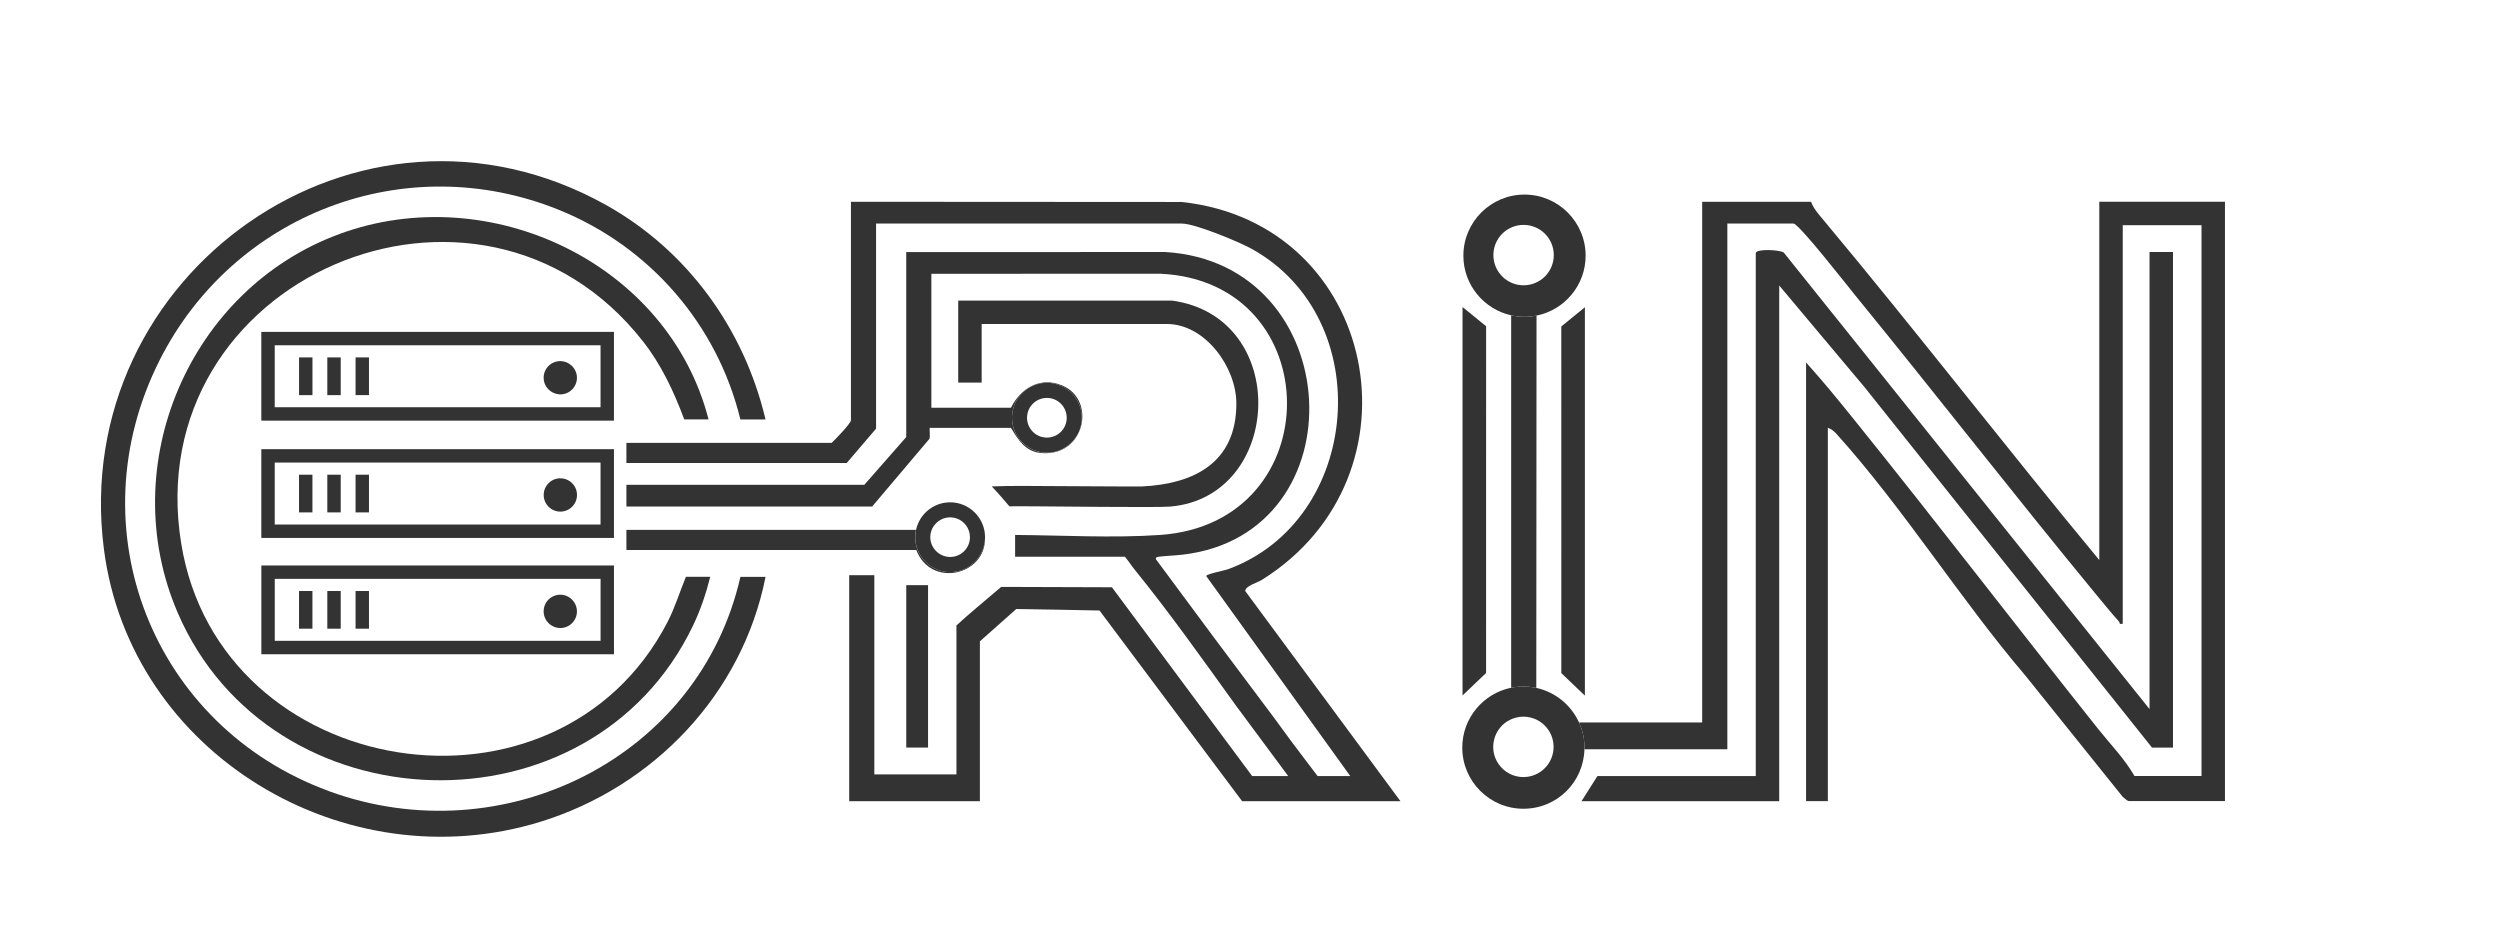
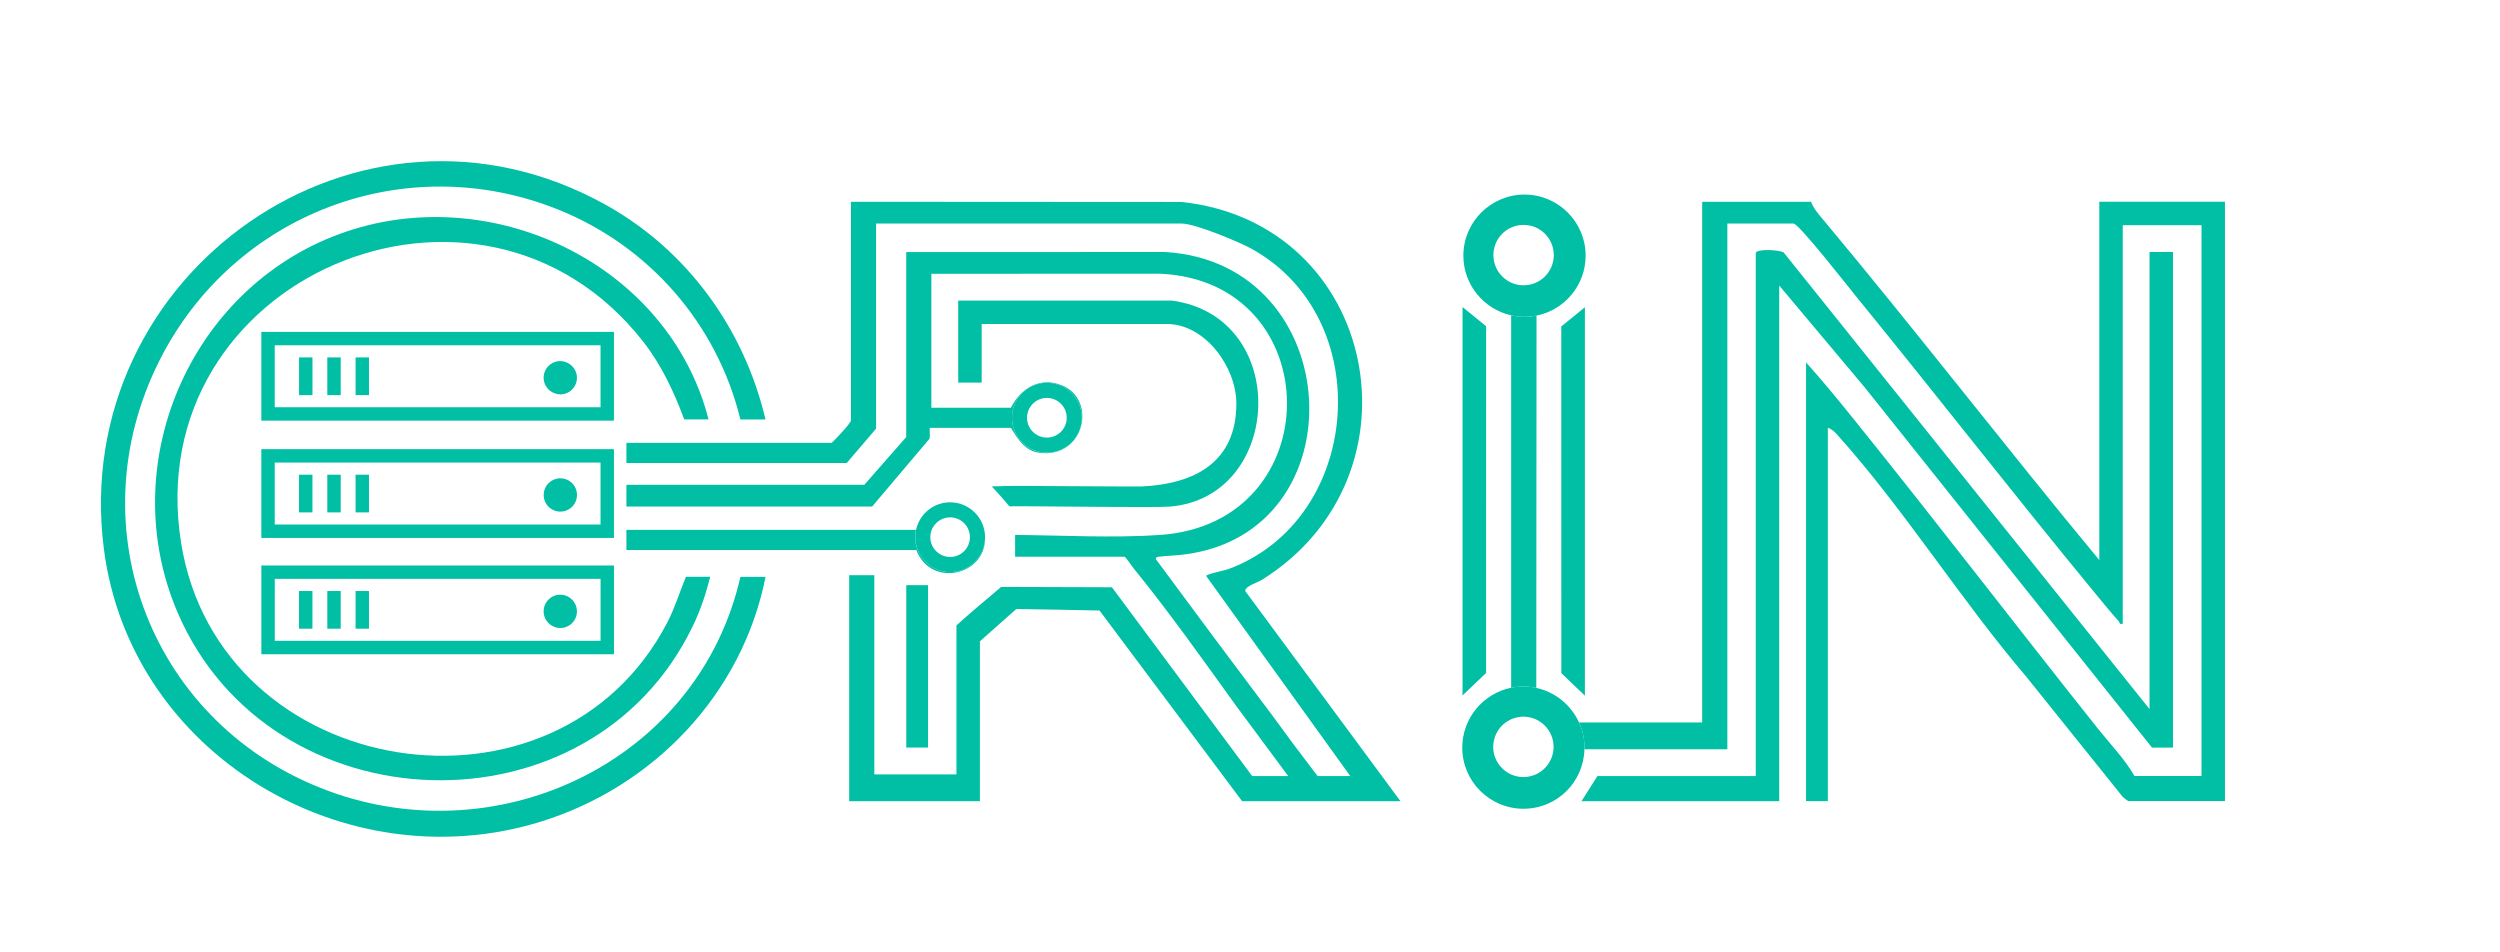
<svg xmlns="http://www.w3.org/2000/svg" id="ORIN_Logo" viewBox="198 154 746 284">
-   <g id="ORIN" fill="#333">
+   <g id="ORIN" fill="#00BFA5">
    <g id="N">
      <path d="M824.43,214.21v106.91c-27.86-33.61-54.54-68.23-82.49-101.68-1.28-1.53-2.88-3.33-3.51-5.23h-32.5v155.37h-36.75c1.04,2.3,1.64,4.84,1.64,7.52,0,.16-.02.32-.02.48h42.64v-156.87h19.75c1.59,0,16.24,18.77,18.48,21.51,24.04,29.45,47.41,59.56,71.78,89.13,2.19,2.66,4.57,5.57,6.84,8.11.3.33-.04.96,1.14.64v-118.9h23.5v164.36h-20c-2.99-5.21-7.27-9.54-11-14.24-24.31-30.55-47.95-61.43-72.51-91.91-4.69-5.83-9.51-11.73-14.49-17.25v130.89h6.5v-111.41c.99.37,1.79.96,2.5,1.75,19.96,22.1,37.07,49.51,56.52,72.3l28.98,36.1c.33.31,1.48,1.25,1.75,1.25h28.75v-178.85h-37.5Z" />
      <path d="M840.17,377.08h6.25v-147.88h-7v136.39l-109.15-136.23c-1.15-.82-7.95-1.19-8.35.1v156.12h-47.25l-4.75,7.49h59v-153.87l25.49,30.37,85.76,107.53Z" />
    </g>
    <g id="I">
      <path d="M656.43,359.27l.07-111.09c-1.16.23-2.36.36-3.59.36-1.37,0-2.7-.16-3.98-.45v111.14c1.18-.24,2.4-.37,3.65-.37,1.32,0,2.61.15,3.85.42Z" />
      <polygon points="663.9 354.86 670.93 361.58 670.93 245.68 663.89 251.41 663.9 354.86" />
      <polygon points="641.46 251.35 634.42 245.62 634.42 361.53 641.45 354.81 641.46 251.35" />
      <path d="M669.18,369.58c-2.36-5.18-7.06-9.08-12.75-10.31-1.24-.27-2.53-.42-3.85-.42-1.25,0-2.46.13-3.64.37-8.32,1.69-14.6,9.06-14.6,17.87,0,10.06,8.18,18.24,18.24,18.24s17.96-7.93,18.22-17.77c0-.16.02-.32.02-.48,0-2.68-.6-5.22-1.64-7.52ZM659.54,382.59c-1.44,1.75-3.52,2.94-5.88,3.22-.35.04-.71.07-1.08.07-2.57,0-4.89-1.09-6.53-2.82-1.53-1.62-2.48-3.79-2.48-6.19,0-.82.12-1.62.33-2.38.58-2.11,1.89-3.92,3.67-5.11,1.13-.76,2.44-1.26,3.85-1.44.08-.01.16-.03.24-.04.3-.03.61-.05.92-.05s.62.02.92.05c2.73.28,5.1,1.77,6.56,3.94.67.99,1.14,2.12,1.37,3.34.1.55.16,1.11.16,1.69,0,2.17-.77,4.17-2.05,5.72Z" />
      <path d="M656.49,248.18c8.35-1.67,14.66-9.05,14.66-17.88,0-10.06-8.18-18.24-18.24-18.24s-18.24,8.18-18.24,18.24c0,8.69,6.11,15.97,14.26,17.79,1.28.29,2.61.45,3.98.45,1.23,0,2.43-.13,3.59-.36ZM643.83,232.01c-.13-.61-.2-1.24-.2-1.89,0-4.36,3.09-7.99,7.2-8.83.59-.12,1.19-.18,1.81-.18,4.98,0,9.01,4.03,9.01,9.01s-4.03,9.01-9.01,9.01c-4.33,0-7.94-3.05-8.81-7.12Z" />
    </g>
    <g id="R">
      <path d="M574.58,327.01c49.51-30.97,34.74-106.44-23.97-112.74l-98.69-.06v65.2c0,.91-4.74,5.81-5.75,6.74h-61.25v6h65.75l8.75-10.24v-61.2h91.25c3.91,0,17.05,5.44,20.91,7.59,37.65,20.95,32.76,80.96-7.17,95.57-1.01.37-6.46,1.42-6.48,2.01l42.99,59.7h-9.75c-2.47-3.21-4.88-6.48-7.33-9.68-1.9-2.49-3.77-5.2-5.7-7.77-11.81-15.7-23.57-31.46-35.21-47.25q-.18-.62.73-.74c2.41-.31,4.65-.32,7.36-.64,53.03-6.31,49-87.06-5.33-90.3l-77.27.02v55.2l-12.5,14.24h-71v6.49h73.33l17.14-20.26c.17-1.04-.03-2.17.03-3.22h24.25c2.07,3.44,4.17,6.89,8.54,7.45,13.4,1.73,17.29-15.78,6.66-20.14-6.49-2.66-12.31.86-15.2,6.69h-23.75v-39.97l68.27-.02c50.13,2.21,50.81,74.45-.03,77.95-14.03.97-29.62.09-43.25,0v6.5h32.75c1.43,1.7,1.76,2.41,2.74,3.62,10.59,13.04,20.5,27.05,30.35,40.72l15.65,21.11h-10.75l-41.85-56.34-33.04-.11c-4.17,3.57-9.64,8.05-13.36,11.5v44.46h-24.5v-59.45h-7.5v67.44h39v-47.71l10.85-9.64c8.23.1,16.59.29,24.85.45l42.55,56.9h47.25l-46.31-62.7c-.13-1.46,3.69-2.55,4.96-3.35ZM510.4,268.24c5.74,0,10.42,4.67,10.42,10.42s-4.67,10.42-10.42,10.42-10.42-4.67-10.42-10.42,4.67-10.42,10.42-10.42Z" />
      <path d="M538.7,299.16c-1.27.06-24.79-.12-35.24-.16-3.19-.01-6.37.02-9.53.14,1.76,1.84,4.32,4.79,5.28,5.95.7-.04,3.63-.03,7.72,0,5.4.04,12.84.11,19.88.16,9.51.07,18.3.09,20.39-.09,33.75-2.88,36.13-56.63.48-61.47h-63.75v24.48h7v-17.49h55.25c11.46,0,20.75,12.9,20.75,23.73,0,17.64-12.58,24.01-28.23,24.75Z" />
      <path d="M491.92,314.5c-.11,5.65-4.73,10.21-10.41,10.21s-10.42-4.67-10.42-10.42c0-.75.08-1.47.23-2.17h-86.4v6h86.5c4.39,11.52,20.87,7.44,20.49-3.62Z" />
      <rect x="468.43" y="328.61" width="6.5" height="48.46" />
      <path d="M481.52,324.72c5.68,0,10.3-4.56,10.41-10.21,0-.07.01-.13.01-.2,0-5.74-4.67-10.42-10.42-10.42-2.19,0-4.22.68-5.9,1.84-1.57,1.08-2.82,2.59-3.61,4.35-.29.65-.52,1.34-.67,2.05-.15.7-.23,1.43-.23,2.17,0,5.74,4.67,10.42,10.42,10.42ZM476.74,310.82c1.08-1.47,2.81-2.44,4.78-2.44.06,0,.11,0,.17,0,.59.02,1.16.12,1.7.3,2.35.78,4.04,3,4.04,5.61,0,.06,0,.11,0,.17-.09,3.19-2.7,5.74-5.91,5.74s-5.92-2.65-5.92-5.92c0-1.3.43-2.5,1.14-3.48Z" />
      <path d="M510.4,289.07c5.74,0,10.42-4.67,10.42-10.42s-4.67-10.42-10.42-10.42-10.42,4.67-10.42,10.42,4.67,10.42,10.42,10.42ZM510.39,272.74c3.27,0,5.92,2.65,5.92,5.92s-2.65,5.92-5.92,5.92-5.92-2.65-5.92-5.92,2.65-5.92,5.92-5.92Z" />
    </g>
    <g id="O">
      <path d="M296.17,390.07c-52.59-19.23-75.89-78.21-50.58-128.5,21.99-43.71,73.29-63.5,119.18-44.95,27.05,10.93,47.24,34.14,54.16,62.54h7.5c-6.39-27.05-23.35-50.48-47.66-64.03-73.55-40.98-160.31,20.53-149.77,102.69,7.85,61.22,71.93,99.43,130.32,81.38,33.77-10.44,60.21-38.17,67.12-73.07h-7.5c-12.33,54.26-70.92,82.92-122.76,63.96Z" />
      <path d="M402.18,279.15h7.25c-11.98-46.64-65.34-71.79-110.12-55.33-44.8,16.47-67.21,68.93-48.31,112.96,27.66,64.42,123.21,67.65,153.79,3.92,2.23-4.64,3.9-9.6,5.14-14.59h-7.25c-1.87,4.52-3.23,9.12-5.49,13.5-32.93,63.68-133.54,47.72-145.11-23.39-12.91-79.3,88.98-122.69,137.84-60.29,5.46,6.98,9.17,14.95,12.26,23.22Z" />
      <g>
        <g>
          <path d="M275.99,349.23h105.22v-26.49h-105.22v26.49ZM279.99,326.73h97.22v18.49h-97.22v-18.49Z" />
          <polygon points="287.23 330.59 287.23 341.6 290.43 341.6 291.23 341.6 291.23 330.36 287.23 330.36 287.23 330.59" />
          <polygon points="299.67 341.6 299.67 331 299.67 330.36 295.67 330.36 295.67 330.99 295.67 341.6 299.67 341.6" />
          <polygon points="308.1 330.6 308.1 330.36 304.1 330.36 304.1 341.6 304.93 341.6 308.1 341.6 308.1 330.6" />
          <path d="M370.16,336.42c0-1.09-.36-2.09-.96-2.91-.9-1.24-2.36-2.05-4.01-2.05-2.74,0-4.97,2.22-4.97,4.97,0,1.74.9,3.26,2.25,4.15.78.51,1.71.82,2.72.82,2.74,0,4.97-2.22,4.97-4.97Z" />
        </g>
        <g>
          <path d="M381.2,288.03h-105.22v26.49h105.22v-26.49ZM377.2,310.52h-97.22v-18.49h97.22v18.49Z" />
          <rect x="287.23" y="295.65" width="4" height="11.25" />
          <rect x="295.67" y="295.65" width="4" height="11.25" />
          <rect x="304.1" y="295.65" width="4" height="11.25" />
          <ellipse cx="365.19" cy="301.72" rx="4.97" ry="4.97" transform="translate(-.56 .68) rotate(-.11)" />
        </g>
        <g>
          <path d="M381.2,253.03h-105.22v26.49h105.22v-26.49ZM377.2,275.52h-97.22v-18.49h97.22v18.49Z" />
          <path d="M287.65,260.65h-.41v11.25h4v-11.25h-2.73c-.28-.02-.57-.02-.85,0Z" />
          <path d="M299.67,271.9v-11.25h-1.17c-.28-.02-.57-.02-.85,0h-1.98v11.25h4Z" />
          <polygon points="308.1 260.65 307.65 260.65 304.1 260.65 304.1 271.9 305.43 271.9 308.1 271.9 308.1 260.65" />
          <path d="M370.16,266.72c0-1.49-.67-2.81-1.71-3.72-.87-.77-2.01-1.25-3.26-1.25-2.74,0-4.97,2.22-4.97,4.97,0,2.23,1.48,4.09,3.5,4.72.47.15.96.25,1.47.25,2.74,0,4.97-2.22,4.97-4.97Z" />
        </g>
      </g>
    </g>
  </g>
</svg>
